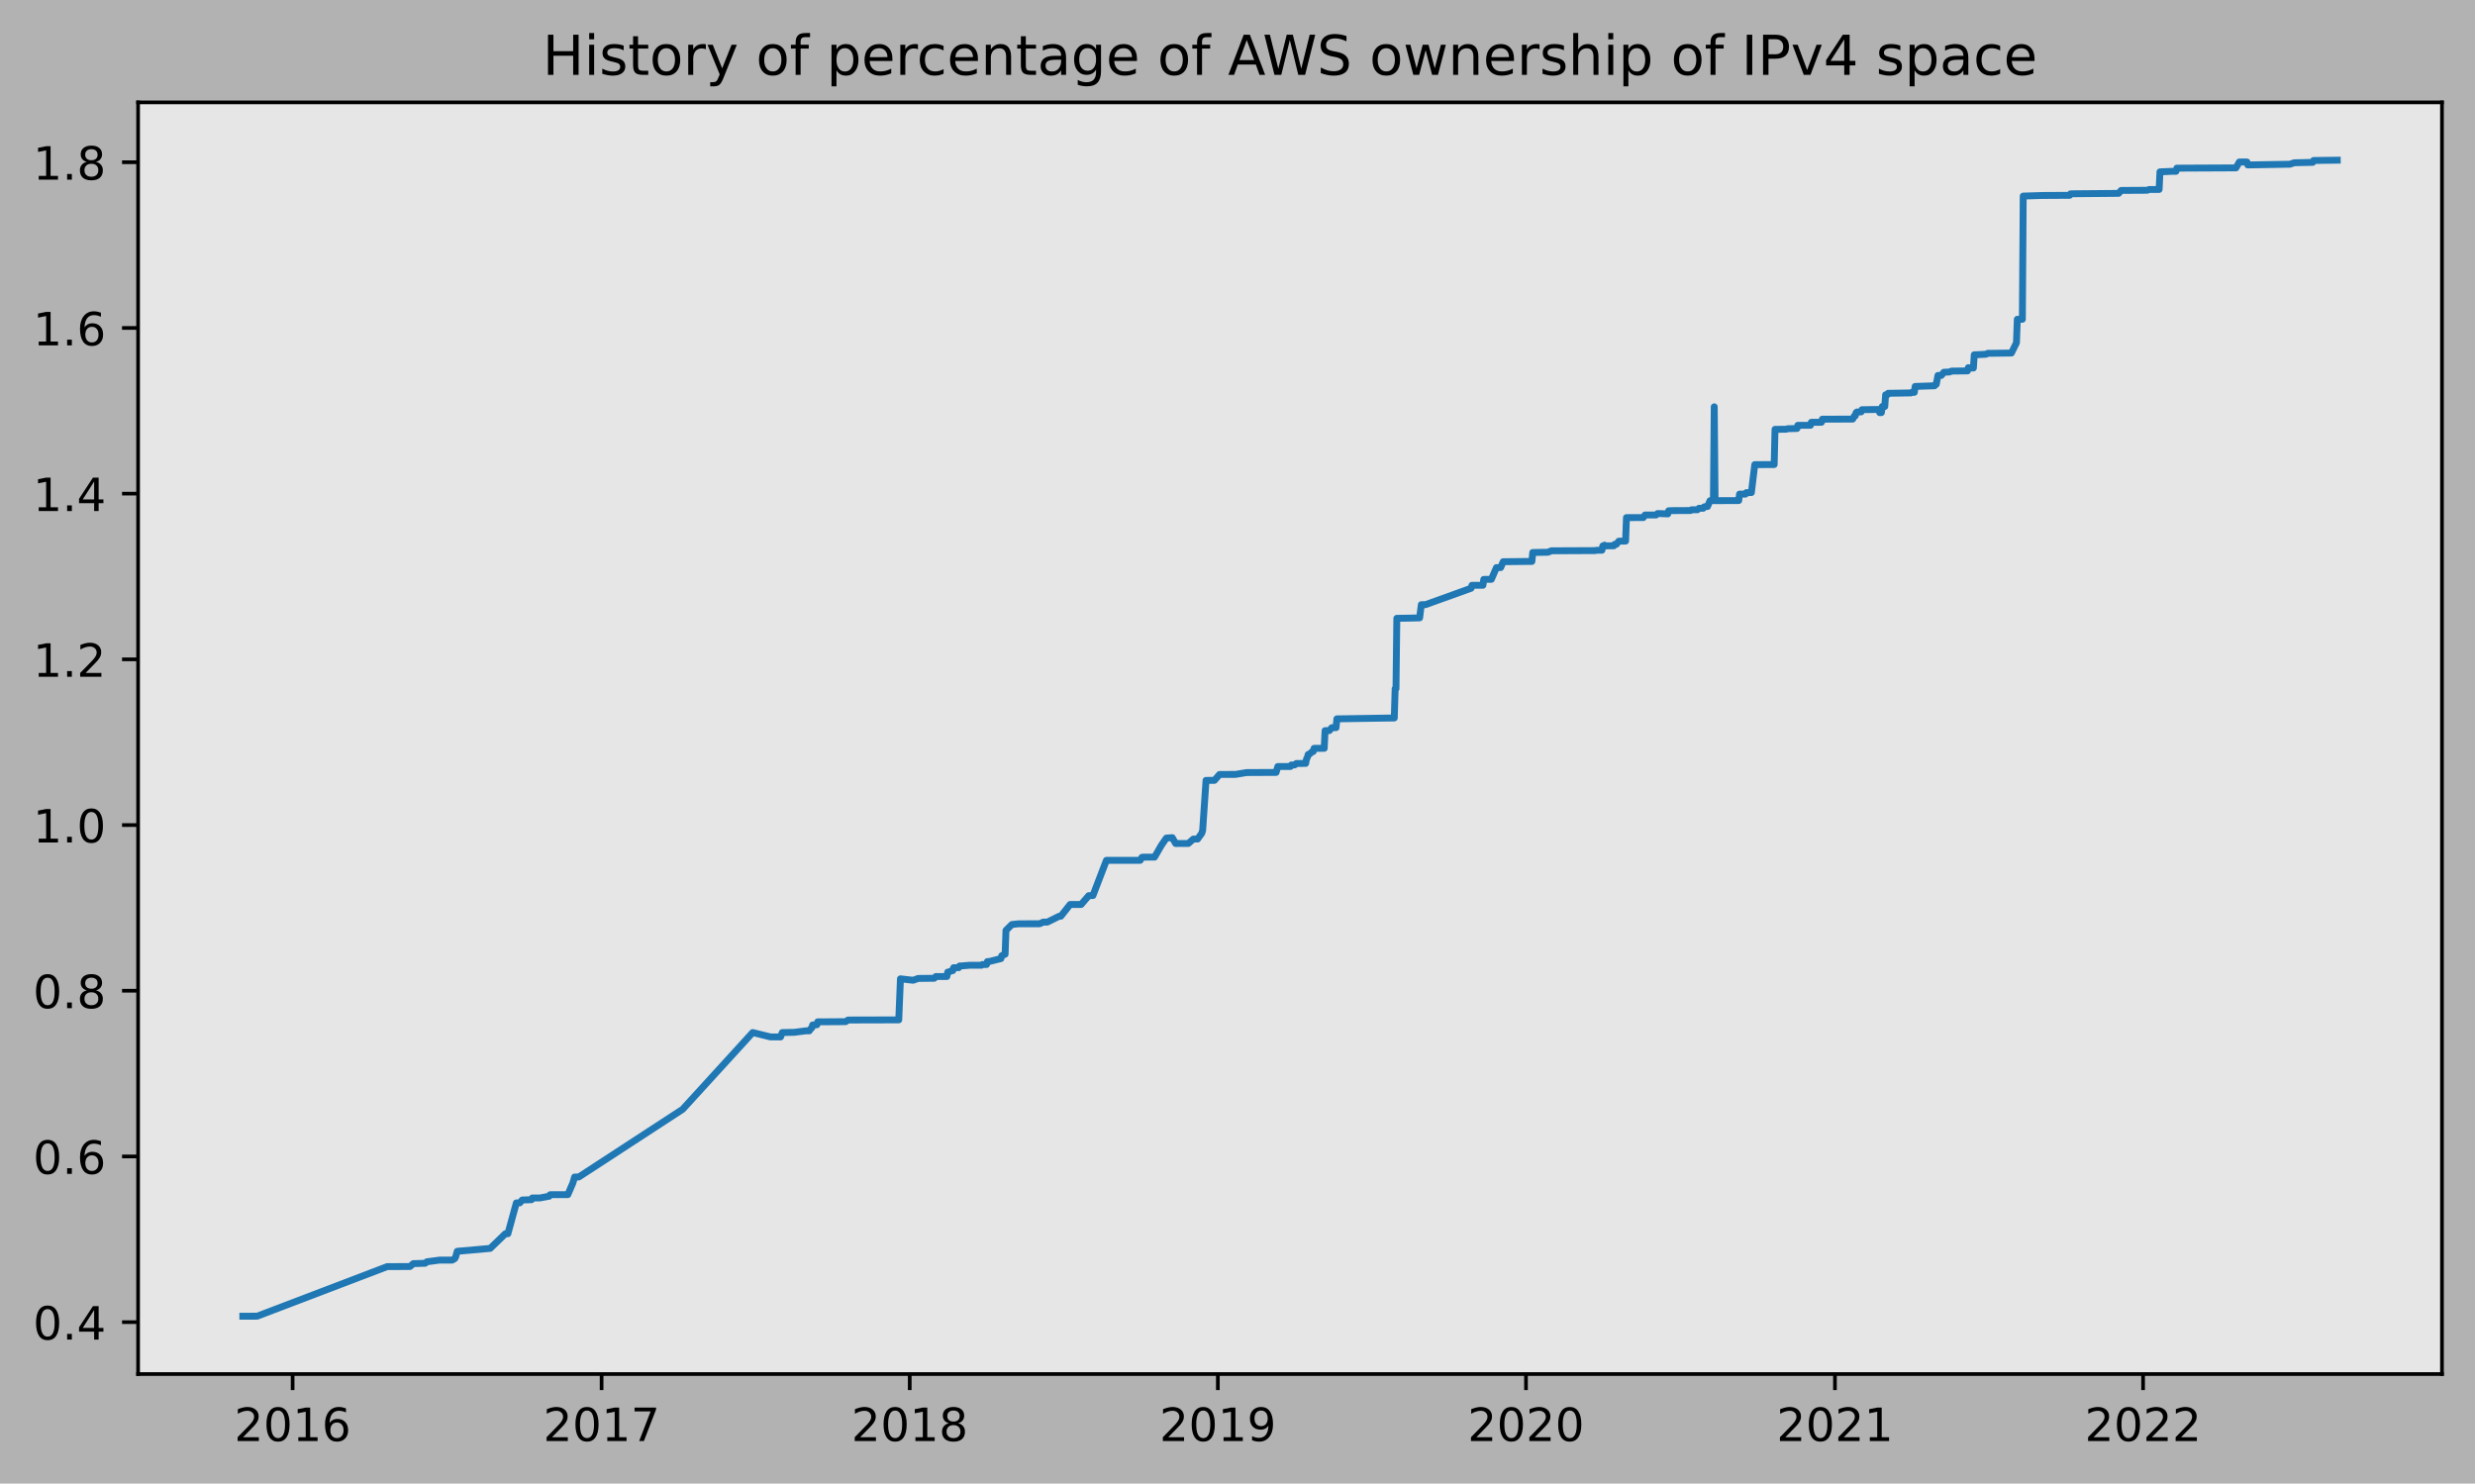
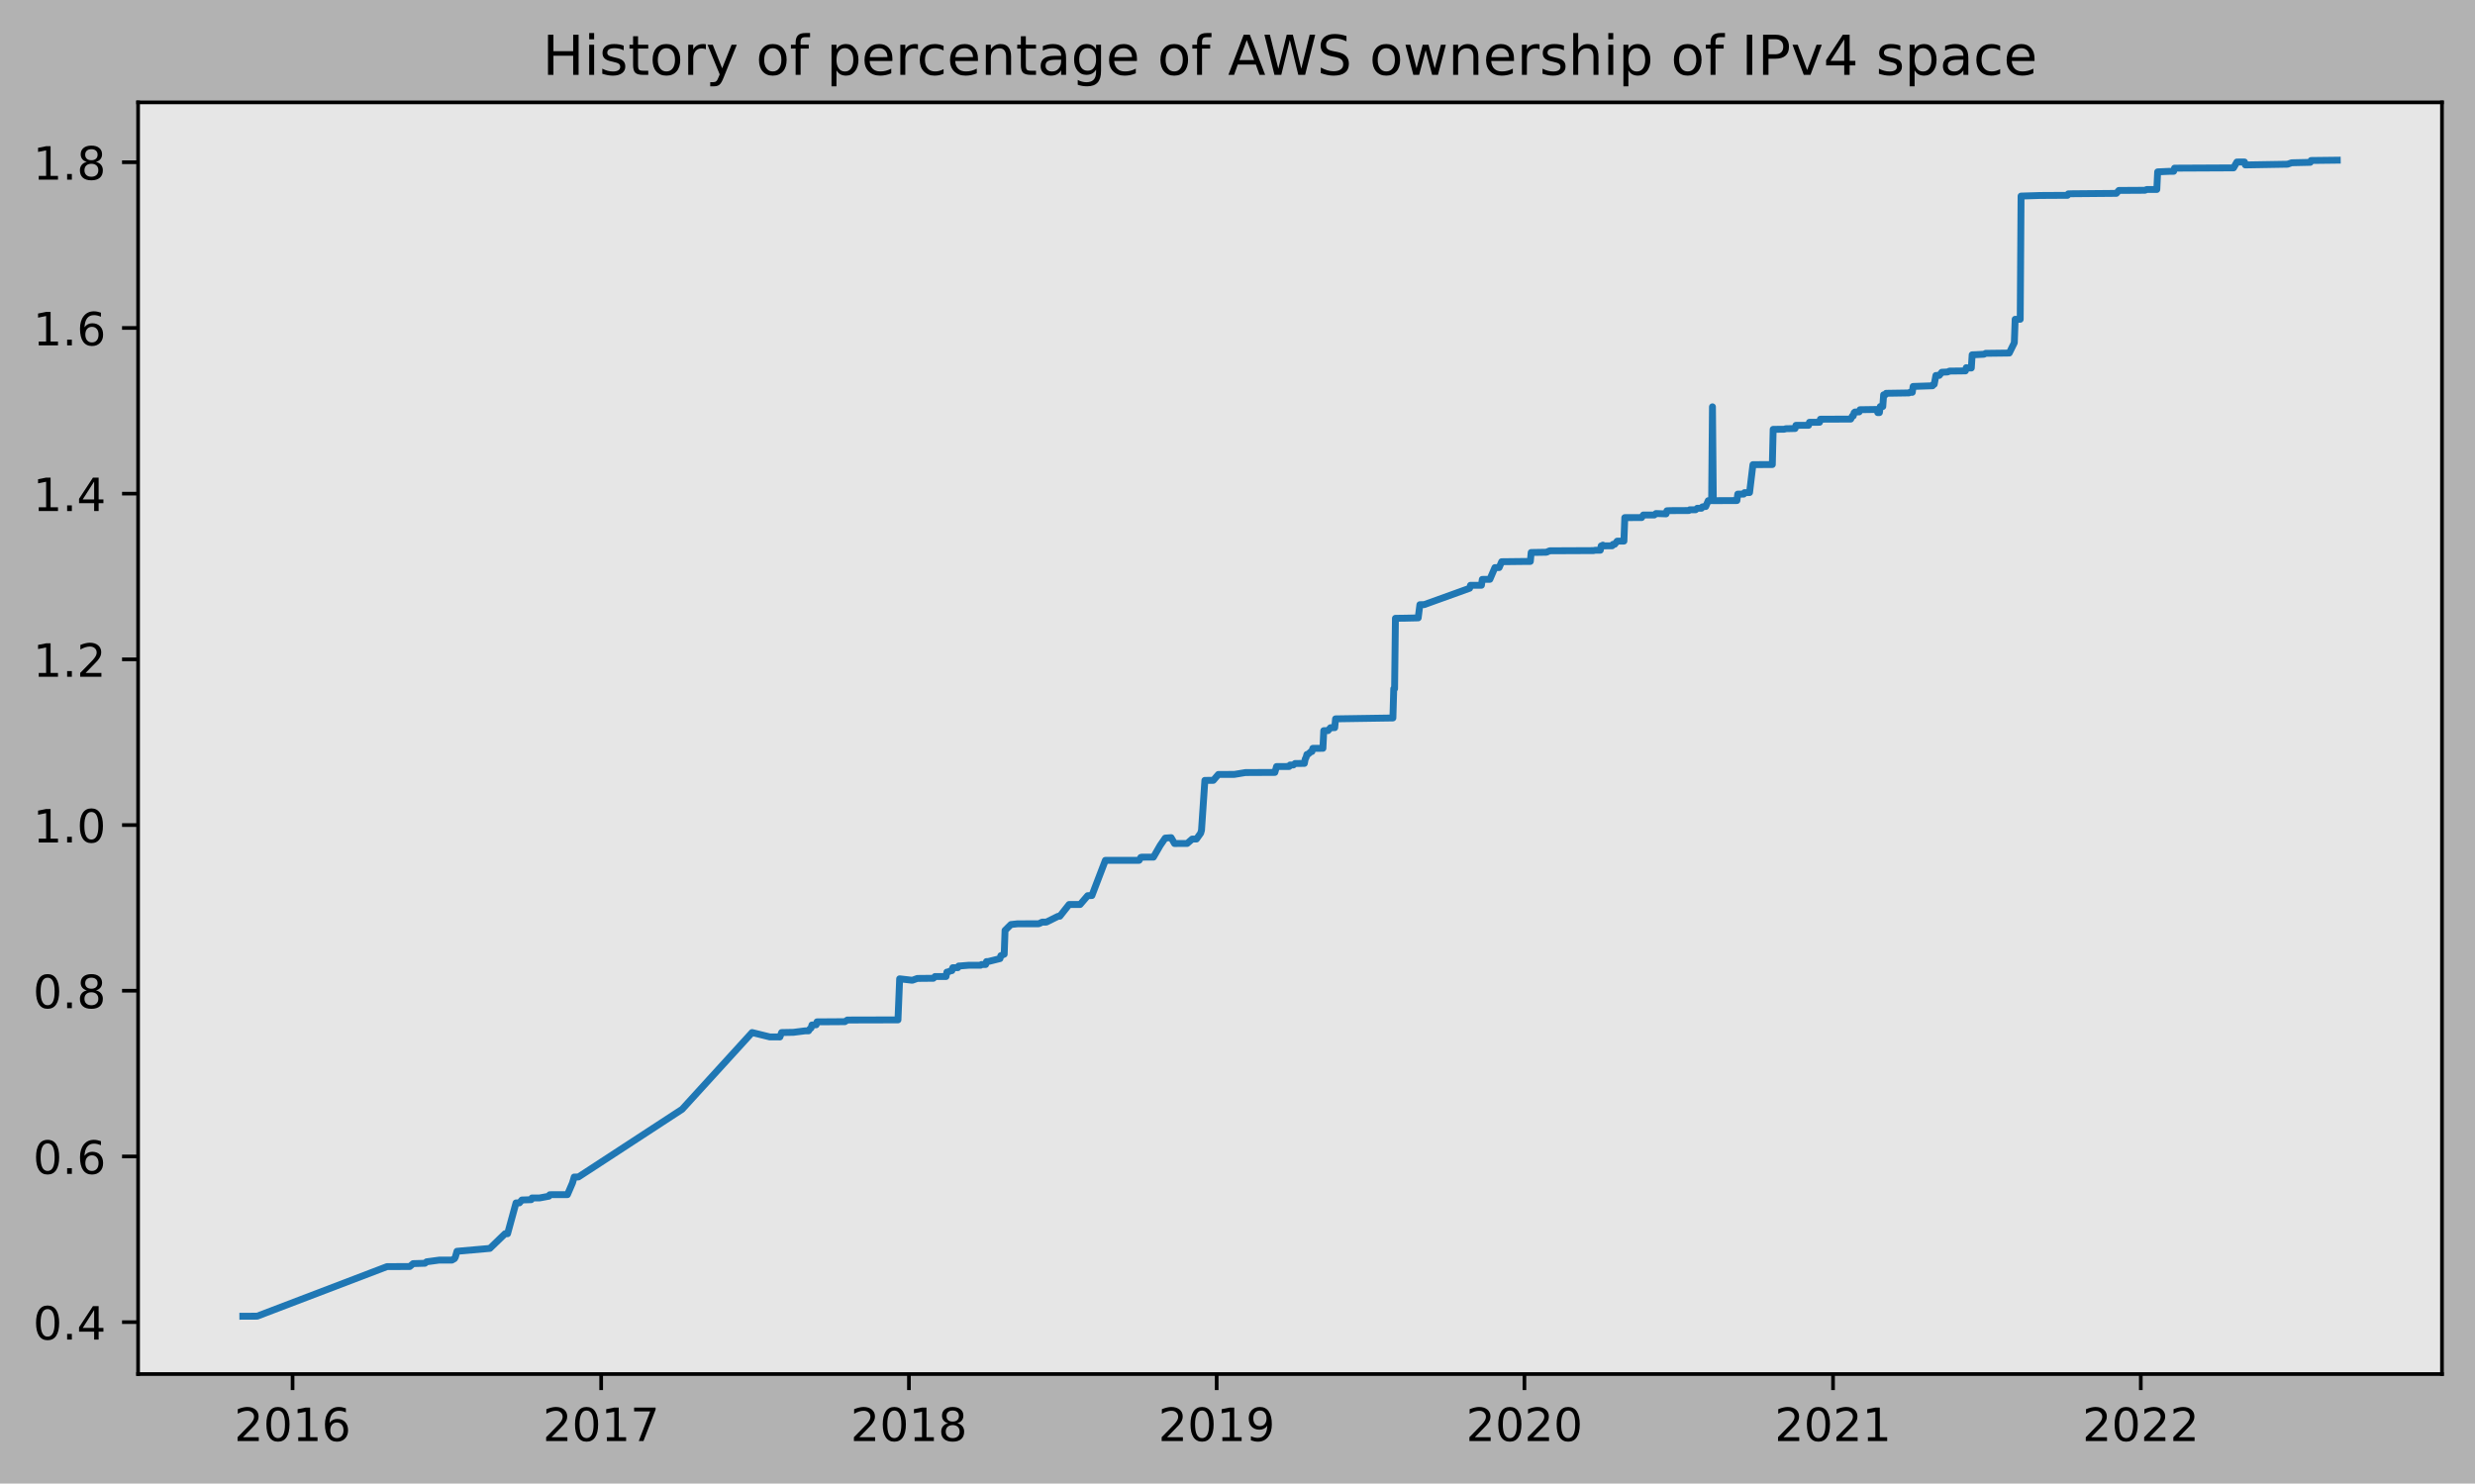
<svg xmlns="http://www.w3.org/2000/svg" xmlns:xlink="http://www.w3.org/1999/xlink" width="539.503pt" height="323.396pt" viewBox="0 0 539.503 323.396" version="1.1">
  <defs>
    <style type="text/css">*{stroke-linejoin: round; stroke-linecap: butt}</style>
  </defs>
  <g id="figure_1">
    <g id="patch_1">
      <path d="M 0 323.396  L 539.503 323.396  L 539.503 0  L 0 0  z " style="fill: #b2b2b2" />
    </g>
    <g id="axes_1">
      <g id="patch_2">
        <path d="M 30.103 299.518  L 532.303 299.518  L 532.303 22.318  L 30.103 22.318  z " style="fill: #e6e6e6" />
      </g>
      <g id="matplotlib.axis_1">
        <g id="xtick_1">
          <g id="line2d_1">
            <defs>
-               <path id="mf8d90af627" d="M 0 0  L 0 3.5  " style="stroke: #000000; stroke-width: 0.8" />
+               <path id="mbd11a7341e" d="M 0 0  L 0 3.5  " style="stroke: #000000; stroke-width: 0.8" />
            </defs>
            <g>
-               <use xlink:href="#mf8d90af627" x="63.787" y="299.518" style="stroke: #000000; stroke-width: 0.8" />
+               <use xlink:href="#mbd11a7341e" x="63.774" y="299.518" style="stroke: #000000; stroke-width: 0.8" />
            </g>
          </g>
          <g id="text_1">
-             <g transform="translate(51.06238 314.1166)scale(0.1 -0.1)">
+             <g transform="translate(51.04927 314.1166)scale(0.1 -0.1)">
              <defs>
                <path id="DejaVuSans-32" d="M 1228 531  L 3431 531  L 3431 0  L 469 0  L 469 531  Q 828 903 1448 1529  Q 2069 2156 2228 2338  Q 2531 2678 2651 2914  Q 2772 3150 2772 3378  Q 2772 3750 2511 3984  Q 2250 4219 1831 4219  Q 1534 4219 1204 4116  Q 875 4013 500 3803  L 500 4441  Q 881 4594 1212 4672  Q 1544 4750 1819 4750  Q 2544 4750 2975 4387  Q 3406 4025 3406 3419  Q 3406 3131 3298 2873  Q 3191 2616 2906 2266  Q 2828 2175 2409 1742  Q 1991 1309 1228 531  z " transform="scale(0.015625)" />
                <path id="DejaVuSans-30" d="M 2034 4250  Q 1547 4250 1301 3770  Q 1056 3291 1056 2328  Q 1056 1369 1301 889  Q 1547 409 2034 409  Q 2525 409 2770 889  Q 3016 1369 3016 2328  Q 3016 3291 2770 3770  Q 2525 4250 2034 4250  z M 2034 4750  Q 2819 4750 3233 4129  Q 3647 3509 3647 2328  Q 3647 1150 3233 529  Q 2819 -91 2034 -91  Q 1250 -91 836 529  Q 422 1150 422 2328  Q 422 3509 836 4129  Q 1250 4750 2034 4750  z " transform="scale(0.015625)" />
                <path id="DejaVuSans-31" d="M 794 531  L 1825 531  L 1825 4091  L 703 3866  L 703 4441  L 1819 4666  L 2450 4666  L 2450 531  L 3481 531  L 3481 0  L 794 0  L 794 531  z " transform="scale(0.015625)" />
                <path id="DejaVuSans-36" d="M 2113 2584  Q 1688 2584 1439 2293  Q 1191 2003 1191 1497  Q 1191 994 1439 701  Q 1688 409 2113 409  Q 2538 409 2786 701  Q 3034 994 3034 1497  Q 3034 2003 2786 2293  Q 2538 2584 2113 2584  z M 3366 4563  L 3366 3988  Q 3128 4100 2886 4159  Q 2644 4219 2406 4219  Q 1781 4219 1451 3797  Q 1122 3375 1075 2522  Q 1259 2794 1537 2939  Q 1816 3084 2150 3084  Q 2853 3084 3261 2657  Q 3669 2231 3669 1497  Q 3669 778 3244 343  Q 2819 -91 2113 -91  Q 1303 -91 875 529  Q 447 1150 447 2328  Q 447 3434 972 4092  Q 1497 4750 2381 4750  Q 2619 4750 2861 4703  Q 3103 4656 3366 4563  z " transform="scale(0.015625)" />
              </defs>
              <use xlink:href="#DejaVuSans-32" />
              <use xlink:href="#DejaVuSans-30" x="63.623" />
              <use xlink:href="#DejaVuSans-31" x="127.246" />
              <use xlink:href="#DejaVuSans-36" x="190.869" />
            </g>
          </g>
        </g>
        <g id="xtick_2">
          <g id="line2d_2">
            <g>
-               <use xlink:href="#mf8d90af627" x="131.137" y="299.518" style="stroke: #000000; stroke-width: 0.8" />
+               <use xlink:href="#mbd11a7341e" x="131.043" y="299.518" style="stroke: #000000; stroke-width: 0.8" />
            </g>
          </g>
          <g id="text_2">
-             <g transform="translate(118.4125 314.1166)scale(0.1 -0.1)">
+             <g transform="translate(118.318 314.1166)scale(0.1 -0.1)">
              <defs>
                <path id="DejaVuSans-37" d="M 525 4666  L 3525 4666  L 3525 4397  L 1831 0  L 1172 0  L 2766 4134  L 525 4134  L 525 4666  z " transform="scale(0.015625)" />
              </defs>
              <use xlink:href="#DejaVuSans-32" />
              <use xlink:href="#DejaVuSans-30" x="63.623" />
              <use xlink:href="#DejaVuSans-31" x="127.246" />
              <use xlink:href="#DejaVuSans-37" x="190.869" />
            </g>
          </g>
        </g>
        <g id="xtick_3">
          <g id="line2d_3">
            <g>
-               <use xlink:href="#mf8d90af627" x="198.304" y="299.518" style="stroke: #000000; stroke-width: 0.8" />
+               <use xlink:href="#mbd11a7341e" x="198.128" y="299.518" style="stroke: #000000; stroke-width: 0.8" />
            </g>
          </g>
          <g id="text_3">
-             <g transform="translate(185.5786 314.1166)scale(0.1 -0.1)">
+             <g transform="translate(185.403 314.1166)scale(0.1 -0.1)">
              <defs>
                <path id="DejaVuSans-38" d="M 2034 2216  Q 1584 2216 1326 1975  Q 1069 1734 1069 1313  Q 1069 891 1326 650  Q 1584 409 2034 409  Q 2484 409 2743 651  Q 3003 894 3003 1313  Q 3003 1734 2745 1975  Q 2488 2216 2034 2216  z M 1403 2484  Q 997 2584 770 2862  Q 544 3141 544 3541  Q 544 4100 942 4425  Q 1341 4750 2034 4750  Q 2731 4750 3128 4425  Q 3525 4100 3525 3541  Q 3525 3141 3298 2862  Q 3072 2584 2669 2484  Q 3125 2378 3379 2068  Q 3634 1759 3634 1313  Q 3634 634 3220 271  Q 2806 -91 2034 -91  Q 1263 -91 848 271  Q 434 634 434 1313  Q 434 1759 690 2068  Q 947 2378 1403 2484  z M 1172 3481  Q 1172 3119 1398 2916  Q 1625 2713 2034 2713  Q 2441 2713 2670 2916  Q 2900 3119 2900 3481  Q 2900 3844 2670 4047  Q 2441 4250 2034 4250  Q 1625 4250 1398 4047  Q 1172 3844 1172 3481  z " transform="scale(0.015625)" />
              </defs>
              <use xlink:href="#DejaVuSans-32" />
              <use xlink:href="#DejaVuSans-30" x="63.623" />
              <use xlink:href="#DejaVuSans-31" x="127.246" />
              <use xlink:href="#DejaVuSans-38" x="190.869" />
            </g>
          </g>
        </g>
        <g id="xtick_4">
          <g id="line2d_4">
            <g>
-               <use xlink:href="#mf8d90af627" x="265.47" y="299.518" style="stroke: #000000; stroke-width: 0.8" />
+               <use xlink:href="#mbd11a7341e" x="265.213" y="299.518" style="stroke: #000000; stroke-width: 0.8" />
            </g>
          </g>
          <g id="text_4">
-             <g transform="translate(252.7447 314.1166)scale(0.1 -0.1)">
+             <g transform="translate(252.488 314.1166)scale(0.1 -0.1)">
              <defs>
                <path id="DejaVuSans-39" d="M 703 97  L 703 672  Q 941 559 1184 500  Q 1428 441 1663 441  Q 2288 441 2617 861  Q 2947 1281 2994 2138  Q 2813 1869 2534 1725  Q 2256 1581 1919 1581  Q 1219 1581 811 2004  Q 403 2428 403 3163  Q 403 3881 828 4315  Q 1253 4750 1959 4750  Q 2769 4750 3195 4129  Q 3622 3509 3622 2328  Q 3622 1225 3098 567  Q 2575 -91 1691 -91  Q 1453 -91 1209 -44  Q 966 3 703 97  z M 1959 2075  Q 2384 2075 2632 2365  Q 2881 2656 2881 3163  Q 2881 3666 2632 3958  Q 2384 4250 1959 4250  Q 1534 4250 1286 3958  Q 1038 3666 1038 3163  Q 1038 2656 1286 2365  Q 1534 2075 1959 2075  z " transform="scale(0.015625)" />
              </defs>
              <use xlink:href="#DejaVuSans-32" />
              <use xlink:href="#DejaVuSans-30" x="63.623" />
              <use xlink:href="#DejaVuSans-31" x="127.246" />
              <use xlink:href="#DejaVuSans-39" x="190.869" />
            </g>
          </g>
        </g>
        <g id="xtick_5">
          <g id="line2d_5">
            <g>
-               <use xlink:href="#mf8d90af627" x="332.636" y="299.518" style="stroke: #000000; stroke-width: 0.8" />
+               <use xlink:href="#mbd11a7341e" x="332.298" y="299.518" style="stroke: #000000; stroke-width: 0.8" />
            </g>
          </g>
          <g id="text_5">
-             <g transform="translate(319.9108 314.1166)scale(0.1 -0.1)">
+             <g transform="translate(319.573 314.1166)scale(0.1 -0.1)">
              <use xlink:href="#DejaVuSans-32" />
              <use xlink:href="#DejaVuSans-30" x="63.623" />
              <use xlink:href="#DejaVuSans-32" x="127.246" />
              <use xlink:href="#DejaVuSans-30" x="190.869" />
            </g>
          </g>
        </g>
        <g id="xtick_6">
          <g id="line2d_6">
            <g>
-               <use xlink:href="#mf8d90af627" x="399.986" y="299.518" style="stroke: #000000; stroke-width: 0.8" />
+               <use xlink:href="#mbd11a7341e" x="399.567" y="299.518" style="stroke: #000000; stroke-width: 0.8" />
            </g>
          </g>
          <g id="text_6">
-             <g transform="translate(387.2609 314.1166)scale(0.1 -0.1)">
+             <g transform="translate(386.8418 314.1166)scale(0.1 -0.1)">
              <use xlink:href="#DejaVuSans-32" />
              <use xlink:href="#DejaVuSans-30" x="63.623" />
              <use xlink:href="#DejaVuSans-32" x="127.246" />
              <use xlink:href="#DejaVuSans-31" x="190.869" />
            </g>
          </g>
        </g>
        <g id="xtick_7">
          <g id="line2d_7">
            <g>
-               <use xlink:href="#mf8d90af627" x="467.152" y="299.518" style="stroke: #000000; stroke-width: 0.8" />
+               <use xlink:href="#mbd11a7341e" x="466.652" y="299.518" style="stroke: #000000; stroke-width: 0.8" />
            </g>
          </g>
          <g id="text_7">
-             <g transform="translate(454.427 314.1166)scale(0.1 -0.1)">
+             <g transform="translate(453.9267 314.1166)scale(0.1 -0.1)">
              <use xlink:href="#DejaVuSans-32" />
              <use xlink:href="#DejaVuSans-30" x="63.623" />
              <use xlink:href="#DejaVuSans-32" x="127.246" />
              <use xlink:href="#DejaVuSans-32" x="190.869" />
            </g>
          </g>
        </g>
      </g>
      <g id="matplotlib.axis_2">
        <g id="ytick_1">
          <g id="line2d_8">
            <defs>
-               <path id="ma5da64ee3f" d="M 0 0  L -3.5 0  " style="stroke: #000000; stroke-width: 0.8" />
+               <path id="m1cc69b827d" d="M 0 0  L -3.5 0  " style="stroke: #000000; stroke-width: 0.8" />
            </defs>
            <g>
-               <use xlink:href="#ma5da64ee3f" x="30.103" y="288.204" style="stroke: #000000; stroke-width: 0.8" />
+               <use xlink:href="#m1cc69b827d" x="30.103" y="288.204" style="stroke: #000000; stroke-width: 0.8" />
            </g>
          </g>
          <g id="text_8">
            <g transform="translate(7.2 292.0028)scale(0.1 -0.1)">
              <defs>
                <path id="DejaVuSans-2e" d="M 684 794  L 1344 794  L 1344 0  L 684 0  L 684 794  z " transform="scale(0.015625)" />
                <path id="DejaVuSans-34" d="M 2419 4116  L 825 1625  L 2419 1625  L 2419 4116  z M 2253 4666  L 3047 4666  L 3047 1625  L 3713 1625  L 3713 1100  L 3047 1100  L 3047 0  L 2419 0  L 2419 1100  L 313 1100  L 313 1709  L 2253 4666  z " transform="scale(0.015625)" />
              </defs>
              <use xlink:href="#DejaVuSans-30" />
              <use xlink:href="#DejaVuSans-2e" x="63.623" />
              <use xlink:href="#DejaVuSans-34" x="95.41" />
            </g>
          </g>
        </g>
        <g id="ytick_2">
          <g id="line2d_9">
            <g>
-               <use xlink:href="#ma5da64ee3f" x="30.103" y="252.084" style="stroke: #000000; stroke-width: 0.8" />
+               <use xlink:href="#m1cc69b827d" x="30.103" y="252.084" style="stroke: #000000; stroke-width: 0.8" />
            </g>
          </g>
          <g id="text_9">
            <g transform="translate(7.2 255.8829)scale(0.1 -0.1)">
              <use xlink:href="#DejaVuSans-30" />
              <use xlink:href="#DejaVuSans-2e" x="63.623" />
              <use xlink:href="#DejaVuSans-36" x="95.41" />
            </g>
          </g>
        </g>
        <g id="ytick_3">
          <g id="line2d_10">
            <g>
-               <use xlink:href="#ma5da64ee3f" x="30.103" y="215.964" style="stroke: #000000; stroke-width: 0.8" />
+               <use xlink:href="#m1cc69b827d" x="30.103" y="215.964" style="stroke: #000000; stroke-width: 0.8" />
            </g>
          </g>
          <g id="text_10">
            <g transform="translate(7.2 219.763)scale(0.1 -0.1)">
              <use xlink:href="#DejaVuSans-30" />
              <use xlink:href="#DejaVuSans-2e" x="63.623" />
              <use xlink:href="#DejaVuSans-38" x="95.41" />
            </g>
          </g>
        </g>
        <g id="ytick_4">
          <g id="line2d_11">
            <g>
-               <use xlink:href="#ma5da64ee3f" x="30.103" y="179.844" style="stroke: #000000; stroke-width: 0.8" />
+               <use xlink:href="#m1cc69b827d" x="30.103" y="179.844" style="stroke: #000000; stroke-width: 0.8" />
            </g>
          </g>
          <g id="text_11">
            <g transform="translate(7.2 183.6432)scale(0.1 -0.1)">
              <use xlink:href="#DejaVuSans-31" />
              <use xlink:href="#DejaVuSans-2e" x="63.623" />
              <use xlink:href="#DejaVuSans-30" x="95.41" />
            </g>
          </g>
        </g>
        <g id="ytick_5">
          <g id="line2d_12">
            <g>
-               <use xlink:href="#ma5da64ee3f" x="30.103" y="143.724" style="stroke: #000000; stroke-width: 0.8" />
+               <use xlink:href="#m1cc69b827d" x="30.103" y="143.724" style="stroke: #000000; stroke-width: 0.8" />
            </g>
          </g>
          <g id="text_12">
            <g transform="translate(7.2 147.5233)scale(0.1 -0.1)">
              <use xlink:href="#DejaVuSans-31" />
              <use xlink:href="#DejaVuSans-2e" x="63.623" />
              <use xlink:href="#DejaVuSans-32" x="95.41" />
            </g>
          </g>
        </g>
        <g id="ytick_6">
          <g id="line2d_13">
            <g>
-               <use xlink:href="#ma5da64ee3f" x="30.103" y="107.604" style="stroke: #000000; stroke-width: 0.8" />
+               <use xlink:href="#m1cc69b827d" x="30.103" y="107.604" style="stroke: #000000; stroke-width: 0.8" />
            </g>
          </g>
          <g id="text_13">
-             <g transform="translate(7.2 111.4034)scale(0.1 -0.1)">
+             <g transform="translate(7.2 111.4035)scale(0.1 -0.1)">
              <use xlink:href="#DejaVuSans-31" />
              <use xlink:href="#DejaVuSans-2e" x="63.623" />
              <use xlink:href="#DejaVuSans-34" x="95.41" />
            </g>
          </g>
        </g>
        <g id="ytick_7">
          <g id="line2d_14">
            <g>
-               <use xlink:href="#ma5da64ee3f" x="30.103" y="71.484" style="stroke: #000000; stroke-width: 0.8" />
+               <use xlink:href="#m1cc69b827d" x="30.103" y="71.484" style="stroke: #000000; stroke-width: 0.8" />
            </g>
          </g>
          <g id="text_14">
-             <g transform="translate(7.2 75.28357)scale(0.1 -0.1)">
+             <g transform="translate(7.2 75.2836)scale(0.1 -0.1)">
              <use xlink:href="#DejaVuSans-31" />
              <use xlink:href="#DejaVuSans-2e" x="63.623" />
              <use xlink:href="#DejaVuSans-36" x="95.41" />
            </g>
          </g>
        </g>
        <g id="ytick_8">
          <g id="line2d_15">
            <g>
-               <use xlink:href="#ma5da64ee3f" x="30.103" y="35.364" style="stroke: #000000; stroke-width: 0.8" />
+               <use xlink:href="#m1cc69b827d" x="30.103" y="35.365" style="stroke: #000000; stroke-width: 0.8" />
            </g>
          </g>
          <g id="text_15">
-             <g transform="translate(7.2 39.1637)scale(0.1 -0.1)">
+             <g transform="translate(7.2 39.16373)scale(0.1 -0.1)">
              <use xlink:href="#DejaVuSans-31" />
              <use xlink:href="#DejaVuSans-2e" x="63.623" />
              <use xlink:href="#DejaVuSans-38" x="95.41" />
            </g>
          </g>
        </g>
      </g>
      <g id="line2d_16">
-         <path d="M 52.93 286.918  L 56.059 286.904  L 84.397 276.101  L 89.366 276.077  L 90.102 275.448  L 92.678 275.368  L 93.046 275.05  L 95.806 274.679  L 98.567 274.681  L 99.119 274.362  L 99.303 274.042  L 99.671 272.758  L 106.847 272.129  L 110.16 268.931  L 110.712 268.929  L 112.552 262.215  L 113.288 262.215  L 113.84 261.576  L 115.864 261.512  L 116.048 261.13  L 117.704 261.13  L 119.728 260.754  L 119.912 260.434  L 120.281 260.419  L 123.777 260.408  L 124.881 257.85  L 125.249 256.572  L 126.169 256.562  L 148.803 241.805  L 164.076 225.074  L 167.941 226.03  L 170.149 226.036  L 170.517 225.077  L 173.093 225.03  L 175.67 224.703  L 176.406 224.703  L 176.59 224.384  L 176.958 224.064  L 177.142 223.425  L 178.062 223.385  L 178.246 222.745  L 184.318 222.704  L 184.87 222.344  L 195.911 222.315  L 196.279 213.363  L 199.04 213.683  L 200.144 213.282  L 203.64 213.247  L 204.008 212.862  L 206.4 212.863  L 206.584 211.904  L 206.768 211.902  L 207.504 211.58  L 207.688 211.58  L 207.872 210.94  L 208.977 210.939  L 209.161 210.573  L 209.345 210.571  L 211.369 210.407  L 213.945 210.406  L 214.129 210.247  L 215.049 210.245  L 215.233 209.606  L 215.601 209.601  L 218.177 208.961  L 218.361 208.322  L 219.097 208.002  L 219.282 202.807  L 220.57 201.528  L 222.042 201.369  L 226.642 201.362  L 227.378 201.003  L 228.298 201.003  L 230.875 199.724  L 231.243 199.72  L 233.267 197.161  L 235.659 197.165  L 237.315 195.242  L 238.235 195.215  L 241.179 187.54  L 248.54 187.536  L 248.908 186.897  L 249.092 186.847  L 251.668 186.843  L 253.141 184.285  L 254.245 182.687  L 255.533 182.591  L 256.269 183.869  L 259.029 183.858  L 260.133 182.899  L 261.053 182.898  L 261.973 181.619  L 262.157 180.975  L 262.893 170.105  L 264.734 170.1  L 265.838 168.816  L 269.334 168.805  L 271.726 168.406  L 278.167 168.373  L 278.535 167.093  L 281.295 167.079  L 281.479 166.759  L 282.215 166.748  L 282.583 166.428  L 284.607 166.411  L 284.791 165.452  L 284.975 165.132  L 285.159 164.458  L 285.344 164.457  L 286.08 163.817  L 286.264 163.817  L 286.448 163.125  L 288.656 163.121  L 288.84 159.27  L 289.76 159.263  L 290.312 158.622  L 291.232 158.617  L 291.416 156.696  L 303.929 156.504  L 304.113 150.125  L 304.297 150.125  L 304.481 134.78  L 306.689 134.751  L 309.45 134.686  L 309.818 131.808  L 310.738 131.802  L 320.675 128.226  L 320.859 127.586  L 323.251 127.576  L 323.435 126.298  L 325.091 126.28  L 326.195 123.723  L 327.115 123.721  L 327.667 122.443  L 332.82 122.385  L 333.924 122.38  L 334.108 120.434  L 337.42 120.379  L 338.156 120.064  L 347.725 120.021  L 348.093 119.941  L 349.197 119.936  L 349.381 118.997  L 349.565 118.997  L 349.749 118.83  L 349.933 118.987  L 351.774 118.975  L 351.958 118.656  L 352.326 118.655  L 352.878 117.964  L 354.35 117.947  L 354.534 112.83  L 358.214 112.821  L 358.582 112.262  L 360.974 112.259  L 361.342 111.939  L 363.551 112.015  L 363.735 111.341  L 364.471 111.307  L 368.519 111.285  L 368.703 111.126  L 369.991 111.12  L 370.359 110.791  L 371.279 110.788  L 371.463 110.498  L 371.831 110.418  L 372.199 110.418  L 372.751 109.139  L 373.488 109.139  L 373.672 88.678  L 373.856 109.138  L 379.008 109.114  L 379.192 107.707  L 380.48 107.707  L 380.664 107.386  L 381.768 107.369  L 382.504 101.285  L 386.737 101.262  L 386.921 93.589  L 389.313 93.567  L 389.681 93.453  L 391.705 93.407  L 391.889 92.717  L 394.649 92.705  L 394.833 92.055  L 397.042 92.051  L 397.226 91.379  L 403.85 91.35  L 404.218 90.665  L 404.402 90.665  L 404.586 89.97  L 404.77 89.807  L 405.69 89.789  L 405.874 89.309  L 409.555 89.255  L 409.739 89.944  L 410.107 89.942  L 410.291 88.616  L 410.843 88.616  L 411.027 86.058  L 411.395 86.056  L 411.579 85.732  L 416.547 85.653  L 416.731 85.525  L 417.283 85.525  L 417.467 84.235  L 421.7 84.094  L 421.884 83.773  L 422.068 83.771  L 422.436 81.843  L 423.172 81.834  L 423.724 81.144  L 425.012 81.082  L 425.38 80.892  L 428.877 80.851  L 429.061 80.146  L 429.613 80.224  L 430.165 80.218  L 430.349 77.34  L 430.901 77.322  L 432.925 77.22  L 433.293 77.02  L 438.445 76.956  L 439.55 74.714  L 439.734 69.599  L 440.838 69.598  L 441.022 42.742  L 444.334 42.639  L 445.07 42.612  L 450.222 42.582  L 451.143 42.58  L 451.327 42.26  L 452.247 42.234  L 461.447 42.154  L 461.816 42.151  L 462.368 41.512  L 468.072 41.477  L 468.44 41.307  L 470.648 41.299  L 470.832 37.463  L 473.225 37.354  L 474.329 37.342  L 474.513 36.657  L 487.394 36.594  L 488.13 35.315  L 489.786 35.313  L 489.97 35.953  L 499.171 35.797  L 500.091 35.48  L 504.139 35.388  L 504.323 34.985  L 509.476 34.918  L 509.476 34.918  " clip-path="url(#pb09bc469d3)" style="fill: none; stroke: #1f77b4; stroke-width: 1.5; stroke-linecap: square" />
+         <path d="M 52.93 286.918  L 56.055 286.904  L 84.359 276.101  L 89.322 276.077  L 90.057 275.448  L 92.63 275.368  L 92.998 275.05  L 95.755 274.679  L 98.511 274.681  L 99.063 274.362  L 99.247 274.042  L 99.614 272.758  L 106.782 272.129  L 110.09 268.931  L 110.642 268.929  L 112.48 262.215  L 113.215 262.215  L 113.766 261.576  L 115.788 261.512  L 115.972 261.13  L 117.626 261.13  L 119.648 260.754  L 119.832 260.434  L 120.199 260.419  L 123.691 260.408  L 124.794 257.85  L 125.162 256.572  L 126.081 256.562  L 148.687 241.805  L 163.942 225.074  L 167.802 226.03  L 170.007 226.036  L 170.375 225.077  L 172.948 225.03  L 175.521 224.703  L 176.256 224.703  L 176.44 224.384  L 176.808 224.064  L 176.992 223.425  L 177.911 223.385  L 178.094 222.745  L 184.16 222.704  L 184.711 222.344  L 195.739 222.315  L 196.106 213.363  L 198.863 213.683  L 199.966 213.282  L 203.458 213.247  L 203.826 212.862  L 206.215 212.863  L 206.399 211.904  L 206.583 211.902  L 207.318 211.58  L 207.502 211.58  L 207.685 210.94  L 208.788 210.939  L 208.972 210.573  L 209.156 210.571  L 211.177 210.407  L 213.751 210.406  L 213.934 210.247  L 214.853 210.245  L 215.037 209.606  L 215.405 209.601  L 217.978 208.961  L 218.162 208.322  L 218.897 208.002  L 219.081 202.807  L 220.367 201.528  L 221.838 201.369  L 226.432 201.362  L 227.168 201.003  L 228.087 201.003  L 230.66 199.724  L 231.027 199.72  L 233.049 197.161  L 235.438 197.165  L 237.092 195.242  L 238.011 195.215  L 240.952 187.54  L 248.304 187.536  L 248.672 186.897  L 248.855 186.847  L 251.428 186.843  L 252.899 184.285  L 254.002 182.687  L 255.288 182.591  L 256.023 183.87  L 258.78 183.858  L 259.883 182.899  L 260.802 182.898  L 261.721 181.619  L 261.905 180.975  L 262.64 170.105  L 264.478 170.1  L 265.581 168.816  L 269.073 168.805  L 271.462 168.406  L 277.895 168.373  L 278.262 167.093  L 281.019 167.079  L 281.203 166.759  L 281.938 166.748  L 282.306 166.428  L 284.328 166.411  L 284.511 165.452  L 284.695 165.132  L 284.879 164.458  L 285.063 164.457  L 285.798 163.817  L 285.982 163.817  L 286.166 163.125  L 288.371 163.121  L 288.555 159.27  L 289.474 159.263  L 290.025 158.622  L 290.944 158.617  L 291.128 156.696  L 303.626 156.504  L 303.81 150.125  L 303.994 150.125  L 304.177 134.78  L 306.383 134.751  L 309.14 134.686  L 309.507 131.808  L 310.426 131.802  L 320.351 128.226  L 320.535 127.586  L 322.924 127.576  L 323.108 126.298  L 324.762 126.28  L 325.865 123.723  L 326.784 123.721  L 327.336 122.443  L 332.482 122.385  L 333.585 122.38  L 333.768 120.434  L 337.077 120.379  L 337.812 120.064  L 347.369 120.021  L 347.737 119.941  L 348.839 119.936  L 349.023 118.997  L 349.207 118.997  L 349.391 118.83  L 349.575 118.987  L 351.413 118.975  L 351.596 118.656  L 351.964 118.655  L 352.515 117.964  L 353.986 117.947  L 354.17 112.83  L 357.845 112.821  L 358.213 112.262  L 360.602 112.259  L 360.97 111.94  L 363.175 112.015  L 363.359 111.341  L 364.094 111.307  L 368.138 111.286  L 368.322 111.126  L 369.608 111.12  L 369.976 110.791  L 370.895 110.788  L 371.079 110.498  L 371.446 110.418  L 371.814 110.418  L 372.365 109.139  L 373.1 109.139  L 373.284 88.678  L 373.468 109.138  L 378.614 109.114  L 378.798 107.708  L 380.085 107.707  L 380.268 107.386  L 381.371 107.369  L 382.106 101.285  L 386.334 101.262  L 386.517 93.589  L 388.907 93.567  L 389.274 93.453  L 391.296 93.407  L 391.48 92.717  L 394.237 92.705  L 394.421 92.055  L 396.626 92.051  L 396.81 91.379  L 403.426 91.35  L 403.794 90.665  L 403.978 90.665  L 404.162 89.97  L 404.345 89.807  L 405.264 89.789  L 405.448 89.309  L 409.124 89.255  L 409.308 89.944  L 409.675 89.942  L 409.859 88.616  L 410.411 88.616  L 410.594 86.058  L 410.962 86.056  L 411.146 85.732  L 416.108 85.653  L 416.292 85.525  L 416.843 85.525  L 417.027 84.235  L 421.255 84.094  L 421.438 83.773  L 421.622 83.771  L 421.99 81.843  L 422.725 81.834  L 423.276 81.144  L 424.563 81.082  L 424.93 80.892  L 428.422 80.851  L 428.606 80.146  L 429.158 80.224  L 429.709 80.218  L 429.893 77.34  L 430.444 77.322  L 432.466 77.22  L 432.834 77.02  L 437.98 76.956  L 439.083 74.714  L 439.266 69.599  L 440.369 69.598  L 440.553 42.742  L 443.861 42.639  L 444.596 42.612  L 449.743 42.582  L 450.662 42.58  L 450.845 42.26  L 451.764 42.234  L 460.954 42.154  L 461.322 42.151  L 461.873 41.512  L 467.571 41.477  L 467.938 41.307  L 470.144 41.3  L 470.328 37.463  L 472.717 37.354  L 473.82 37.342  L 474.004 36.657  L 486.869 36.594  L 487.604 35.315  L 489.258 35.313  L 489.442 35.953  L 498.632 35.797  L 499.551 35.48  L 503.594 35.388  L 503.778 34.985  L 509.476 34.918  L 509.476 34.918  " clip-path="url(#p1d295a595e)" style="fill: none; stroke: #1f77b4; stroke-width: 1.5; stroke-linecap: square" />
      </g>
      <g id="patch_3">
        <path d="M 30.103 299.518  L 30.103 22.318  " style="fill: none; stroke: #000000; stroke-width: 0.8; stroke-linejoin: miter; stroke-linecap: square" />
      </g>
      <g id="patch_4">
        <path d="M 532.303 299.518  L 532.303 22.318  " style="fill: none; stroke: #000000; stroke-width: 0.8; stroke-linejoin: miter; stroke-linecap: square" />
      </g>
      <g id="patch_5">
        <path d="M 30.103 299.518  L 532.303 299.518  " style="fill: none; stroke: #000000; stroke-width: 0.8; stroke-linejoin: miter; stroke-linecap: square" />
      </g>
      <g id="patch_6">
        <path d="M 30.103 22.318  L 532.303 22.318  " style="fill: none; stroke: #000000; stroke-width: 0.8; stroke-linejoin: miter; stroke-linecap: square" />
      </g>
      <g id="text_16">
        <g transform="translate(118.2778 16.31812)scale(0.12 -0.12)">
          <defs>
            <path id="DejaVuSans-48" d="M 628 4666  L 1259 4666  L 1259 2753  L 3553 2753  L 3553 4666  L 4184 4666  L 4184 0  L 3553 0  L 3553 2222  L 1259 2222  L 1259 0  L 628 0  L 628 4666  z " transform="scale(0.015625)" />
            <path id="DejaVuSans-69" d="M 603 3500  L 1178 3500  L 1178 0  L 603 0  L 603 3500  z M 603 4863  L 1178 4863  L 1178 4134  L 603 4134  L 603 4863  z " transform="scale(0.015625)" />
            <path id="DejaVuSans-73" d="M 2834 3397  L 2834 2853  Q 2591 2978 2328 3040  Q 2066 3103 1784 3103  Q 1356 3103 1142 2972  Q 928 2841 928 2578  Q 928 2378 1081 2264  Q 1234 2150 1697 2047  L 1894 2003  Q 2506 1872 2764 1633  Q 3022 1394 3022 966  Q 3022 478 2636 193  Q 2250 -91 1575 -91  Q 1294 -91 989 -36  Q 684 19 347 128  L 347 722  Q 666 556 975 473  Q 1284 391 1588 391  Q 1994 391 2212 530  Q 2431 669 2431 922  Q 2431 1156 2273 1281  Q 2116 1406 1581 1522  L 1381 1569  Q 847 1681 609 1914  Q 372 2147 372 2553  Q 372 3047 722 3315  Q 1072 3584 1716 3584  Q 2034 3584 2315 3537  Q 2597 3491 2834 3397  z " transform="scale(0.015625)" />
            <path id="DejaVuSans-74" d="M 1172 4494  L 1172 3500  L 2356 3500  L 2356 3053  L 1172 3053  L 1172 1153  Q 1172 725 1289 603  Q 1406 481 1766 481  L 2356 481  L 2356 0  L 1766 0  Q 1100 0 847 248  Q 594 497 594 1153  L 594 3053  L 172 3053  L 172 3500  L 594 3500  L 594 4494  L 1172 4494  z " transform="scale(0.015625)" />
            <path id="DejaVuSans-6f" d="M 1959 3097  Q 1497 3097 1228 2736  Q 959 2375 959 1747  Q 959 1119 1226 758  Q 1494 397 1959 397  Q 2419 397 2687 759  Q 2956 1122 2956 1747  Q 2956 2369 2687 2733  Q 2419 3097 1959 3097  z M 1959 3584  Q 2709 3584 3137 3096  Q 3566 2609 3566 1747  Q 3566 888 3137 398  Q 2709 -91 1959 -91  Q 1206 -91 779 398  Q 353 888 353 1747  Q 353 2609 779 3096  Q 1206 3584 1959 3584  z " transform="scale(0.015625)" />
            <path id="DejaVuSans-72" d="M 2631 2963  Q 2534 3019 2420 3045  Q 2306 3072 2169 3072  Q 1681 3072 1420 2755  Q 1159 2438 1159 1844  L 1159 0  L 581 0  L 581 3500  L 1159 3500  L 1159 2956  Q 1341 3275 1631 3429  Q 1922 3584 2338 3584  Q 2397 3584 2469 3576  Q 2541 3569 2628 3553  L 2631 2963  z " transform="scale(0.015625)" />
            <path id="DejaVuSans-79" d="M 2059 -325  Q 1816 -950 1584 -1140  Q 1353 -1331 966 -1331  L 506 -1331  L 506 -850  L 844 -850  Q 1081 -850 1212 -737  Q 1344 -625 1503 -206  L 1606 56  L 191 3500  L 800 3500  L 1894 763  L 2988 3500  L 3597 3500  L 2059 -325  z " transform="scale(0.015625)" />
            <path id="DejaVuSans-20" transform="scale(0.015625)" />
            <path id="DejaVuSans-66" d="M 2375 4863  L 2375 4384  L 1825 4384  Q 1516 4384 1395 4259  Q 1275 4134 1275 3809  L 1275 3500  L 2222 3500  L 2222 3053  L 1275 3053  L 1275 0  L 697 0  L 697 3053  L 147 3053  L 147 3500  L 697 3500  L 697 3744  Q 697 4328 969 4595  Q 1241 4863 1831 4863  L 2375 4863  z " transform="scale(0.015625)" />
            <path id="DejaVuSans-70" d="M 1159 525  L 1159 -1331  L 581 -1331  L 581 3500  L 1159 3500  L 1159 2969  Q 1341 3281 1617 3432  Q 1894 3584 2278 3584  Q 2916 3584 3314 3078  Q 3713 2572 3713 1747  Q 3713 922 3314 415  Q 2916 -91 2278 -91  Q 1894 -91 1617 61  Q 1341 213 1159 525  z M 3116 1747  Q 3116 2381 2855 2742  Q 2594 3103 2138 3103  Q 1681 3103 1420 2742  Q 1159 2381 1159 1747  Q 1159 1113 1420 752  Q 1681 391 2138 391  Q 2594 391 2855 752  Q 3116 1113 3116 1747  z " transform="scale(0.015625)" />
            <path id="DejaVuSans-65" d="M 3597 1894  L 3597 1613  L 953 1613  Q 991 1019 1311 708  Q 1631 397 2203 397  Q 2534 397 2845 478  Q 3156 559 3463 722  L 3463 178  Q 3153 47 2828 -22  Q 2503 -91 2169 -91  Q 1331 -91 842 396  Q 353 884 353 1716  Q 353 2575 817 3079  Q 1281 3584 2069 3584  Q 2775 3584 3186 3129  Q 3597 2675 3597 1894  z M 3022 2063  Q 3016 2534 2758 2815  Q 2500 3097 2075 3097  Q 1594 3097 1305 2825  Q 1016 2553 972 2059  L 3022 2063  z " transform="scale(0.015625)" />
            <path id="DejaVuSans-63" d="M 3122 3366  L 3122 2828  Q 2878 2963 2633 3030  Q 2388 3097 2138 3097  Q 1578 3097 1268 2742  Q 959 2388 959 1747  Q 959 1106 1268 751  Q 1578 397 2138 397  Q 2388 397 2633 464  Q 2878 531 3122 666  L 3122 134  Q 2881 22 2623 -34  Q 2366 -91 2075 -91  Q 1284 -91 818 406  Q 353 903 353 1747  Q 353 2603 823 3093  Q 1294 3584 2113 3584  Q 2378 3584 2631 3529  Q 2884 3475 3122 3366  z " transform="scale(0.015625)" />
            <path id="DejaVuSans-6e" d="M 3513 2113  L 3513 0  L 2938 0  L 2938 2094  Q 2938 2591 2744 2837  Q 2550 3084 2163 3084  Q 1697 3084 1428 2787  Q 1159 2491 1159 1978  L 1159 0  L 581 0  L 581 3500  L 1159 3500  L 1159 2956  Q 1366 3272 1645 3428  Q 1925 3584 2291 3584  Q 2894 3584 3203 3211  Q 3513 2838 3513 2113  z " transform="scale(0.015625)" />
            <path id="DejaVuSans-61" d="M 2194 1759  Q 1497 1759 1228 1600  Q 959 1441 959 1056  Q 959 750 1161 570  Q 1363 391 1709 391  Q 2188 391 2477 730  Q 2766 1069 2766 1631  L 2766 1759  L 2194 1759  z M 3341 1997  L 3341 0  L 2766 0  L 2766 531  Q 2569 213 2275 61  Q 1981 -91 1556 -91  Q 1019 -91 701 211  Q 384 513 384 1019  Q 384 1609 779 1909  Q 1175 2209 1959 2209  L 2766 2209  L 2766 2266  Q 2766 2663 2505 2880  Q 2244 3097 1772 3097  Q 1472 3097 1187 3025  Q 903 2953 641 2809  L 641 3341  Q 956 3463 1253 3523  Q 1550 3584 1831 3584  Q 2591 3584 2966 3190  Q 3341 2797 3341 1997  z " transform="scale(0.015625)" />
            <path id="DejaVuSans-67" d="M 2906 1791  Q 2906 2416 2648 2759  Q 2391 3103 1925 3103  Q 1463 3103 1205 2759  Q 947 2416 947 1791  Q 947 1169 1205 825  Q 1463 481 1925 481  Q 2391 481 2648 825  Q 2906 1169 2906 1791  z M 3481 434  Q 3481 -459 3084 -895  Q 2688 -1331 1869 -1331  Q 1566 -1331 1297 -1286  Q 1028 -1241 775 -1147  L 775 -588  Q 1028 -725 1275 -790  Q 1522 -856 1778 -856  Q 2344 -856 2625 -561  Q 2906 -266 2906 331  L 2906 616  Q 2728 306 2450 153  Q 2172 0 1784 0  Q 1141 0 747 490  Q 353 981 353 1791  Q 353 2603 747 3093  Q 1141 3584 1784 3584  Q 2172 3584 2450 3431  Q 2728 3278 2906 2969  L 2906 3500  L 3481 3500  L 3481 434  z " transform="scale(0.015625)" />
            <path id="DejaVuSans-41" d="M 2188 4044  L 1331 1722  L 3047 1722  L 2188 4044  z M 1831 4666  L 2547 4666  L 4325 0  L 3669 0  L 3244 1197  L 1141 1197  L 716 0  L 50 0  L 1831 4666  z " transform="scale(0.015625)" />
            <path id="DejaVuSans-57" d="M 213 4666  L 850 4666  L 1831 722  L 2809 4666  L 3519 4666  L 4500 722  L 5478 4666  L 6119 4666  L 4947 0  L 4153 0  L 3169 4050  L 2175 0  L 1381 0  L 213 4666  z " transform="scale(0.015625)" />
            <path id="DejaVuSans-53" d="M 3425 4513  L 3425 3897  Q 3066 4069 2747 4153  Q 2428 4238 2131 4238  Q 1616 4238 1336 4038  Q 1056 3838 1056 3469  Q 1056 3159 1242 3001  Q 1428 2844 1947 2747  L 2328 2669  Q 3034 2534 3370 2195  Q 3706 1856 3706 1288  Q 3706 609 3251 259  Q 2797 -91 1919 -91  Q 1588 -91 1214 -16  Q 841 59 441 206  L 441 856  Q 825 641 1194 531  Q 1563 422 1919 422  Q 2459 422 2753 634  Q 3047 847 3047 1241  Q 3047 1584 2836 1778  Q 2625 1972 2144 2069  L 1759 2144  Q 1053 2284 737 2584  Q 422 2884 422 3419  Q 422 4038 858 4394  Q 1294 4750 2059 4750  Q 2388 4750 2728 4690  Q 3069 4631 3425 4513  z " transform="scale(0.015625)" />
            <path id="DejaVuSans-77" d="M 269 3500  L 844 3500  L 1563 769  L 2278 3500  L 2956 3500  L 3675 769  L 4391 3500  L 4966 3500  L 4050 0  L 3372 0  L 2619 2869  L 1863 0  L 1184 0  L 269 3500  z " transform="scale(0.015625)" />
            <path id="DejaVuSans-68" d="M 3513 2113  L 3513 0  L 2938 0  L 2938 2094  Q 2938 2591 2744 2837  Q 2550 3084 2163 3084  Q 1697 3084 1428 2787  Q 1159 2491 1159 1978  L 1159 0  L 581 0  L 581 4863  L 1159 4863  L 1159 2956  Q 1366 3272 1645 3428  Q 1925 3584 2291 3584  Q 2894 3584 3203 3211  Q 3513 2838 3513 2113  z " transform="scale(0.015625)" />
            <path id="DejaVuSans-49" d="M 628 4666  L 1259 4666  L 1259 0  L 628 0  L 628 4666  z " transform="scale(0.015625)" />
            <path id="DejaVuSans-50" d="M 1259 4147  L 1259 2394  L 2053 2394  Q 2494 2394 2734 2622  Q 2975 2850 2975 3272  Q 2975 3691 2734 3919  Q 2494 4147 2053 4147  L 1259 4147  z M 628 4666  L 2053 4666  Q 2838 4666 3239 4311  Q 3641 3956 3641 3272  Q 3641 2581 3239 2228  Q 2838 1875 2053 1875  L 1259 1875  L 1259 0  L 628 0  L 628 4666  z " transform="scale(0.015625)" />
            <path id="DejaVuSans-76" d="M 191 3500  L 800 3500  L 1894 563  L 2988 3500  L 3597 3500  L 2284 0  L 1503 0  L 191 3500  z " transform="scale(0.015625)" />
          </defs>
          <use xlink:href="#DejaVuSans-48" />
          <use xlink:href="#DejaVuSans-69" x="75.195" />
          <use xlink:href="#DejaVuSans-73" x="102.979" />
          <use xlink:href="#DejaVuSans-74" x="155.078" />
          <use xlink:href="#DejaVuSans-6f" x="194.287" />
          <use xlink:href="#DejaVuSans-72" x="255.469" />
          <use xlink:href="#DejaVuSans-79" x="296.582" />
          <use xlink:href="#DejaVuSans-20" x="355.762" />
          <use xlink:href="#DejaVuSans-6f" x="387.549" />
          <use xlink:href="#DejaVuSans-66" x="448.73" />
          <use xlink:href="#DejaVuSans-20" x="483.936" />
          <use xlink:href="#DejaVuSans-70" x="515.723" />
          <use xlink:href="#DejaVuSans-65" x="579.199" />
          <use xlink:href="#DejaVuSans-72" x="640.723" />
          <use xlink:href="#DejaVuSans-63" x="679.586" />
          <use xlink:href="#DejaVuSans-65" x="734.566" />
          <use xlink:href="#DejaVuSans-6e" x="796.09" />
          <use xlink:href="#DejaVuSans-74" x="859.469" />
          <use xlink:href="#DejaVuSans-61" x="898.678" />
          <use xlink:href="#DejaVuSans-67" x="959.957" />
          <use xlink:href="#DejaVuSans-65" x="1023.434" />
          <use xlink:href="#DejaVuSans-20" x="1084.957" />
          <use xlink:href="#DejaVuSans-6f" x="1116.744" />
          <use xlink:href="#DejaVuSans-66" x="1177.926" />
          <use xlink:href="#DejaVuSans-20" x="1213.131" />
          <use xlink:href="#DejaVuSans-41" x="1244.918" />
          <use xlink:href="#DejaVuSans-57" x="1307.826" />
          <use xlink:href="#DejaVuSans-53" x="1406.703" />
          <use xlink:href="#DejaVuSans-20" x="1470.18" />
          <use xlink:href="#DejaVuSans-6f" x="1501.967" />
          <use xlink:href="#DejaVuSans-77" x="1563.148" />
          <use xlink:href="#DejaVuSans-6e" x="1644.936" />
          <use xlink:href="#DejaVuSans-65" x="1708.314" />
          <use xlink:href="#DejaVuSans-72" x="1769.838" />
          <use xlink:href="#DejaVuSans-73" x="1810.951" />
          <use xlink:href="#DejaVuSans-68" x="1863.051" />
          <use xlink:href="#DejaVuSans-69" x="1926.43" />
          <use xlink:href="#DejaVuSans-70" x="1954.213" />
          <use xlink:href="#DejaVuSans-20" x="2017.689" />
          <use xlink:href="#DejaVuSans-6f" x="2049.477" />
          <use xlink:href="#DejaVuSans-66" x="2110.658" />
          <use xlink:href="#DejaVuSans-20" x="2145.863" />
          <use xlink:href="#DejaVuSans-49" x="2177.65" />
          <use xlink:href="#DejaVuSans-50" x="2207.143" />
          <use xlink:href="#DejaVuSans-76" x="2267.445" />
          <use xlink:href="#DejaVuSans-34" x="2326.625" />
          <use xlink:href="#DejaVuSans-20" x="2390.248" />
          <use xlink:href="#DejaVuSans-73" x="2422.035" />
          <use xlink:href="#DejaVuSans-70" x="2474.135" />
          <use xlink:href="#DejaVuSans-61" x="2537.611" />
          <use xlink:href="#DejaVuSans-63" x="2598.891" />
          <use xlink:href="#DejaVuSans-65" x="2653.871" />
        </g>
      </g>
    </g>
  </g>
  <defs>
-     <clipPath id="pb09bc469d3">
+     <clipPath id="p1d295a595e">
      <rect x="30.103" y="22.318" width="502.2" height="277.2" />
    </clipPath>
  </defs>
</svg>
